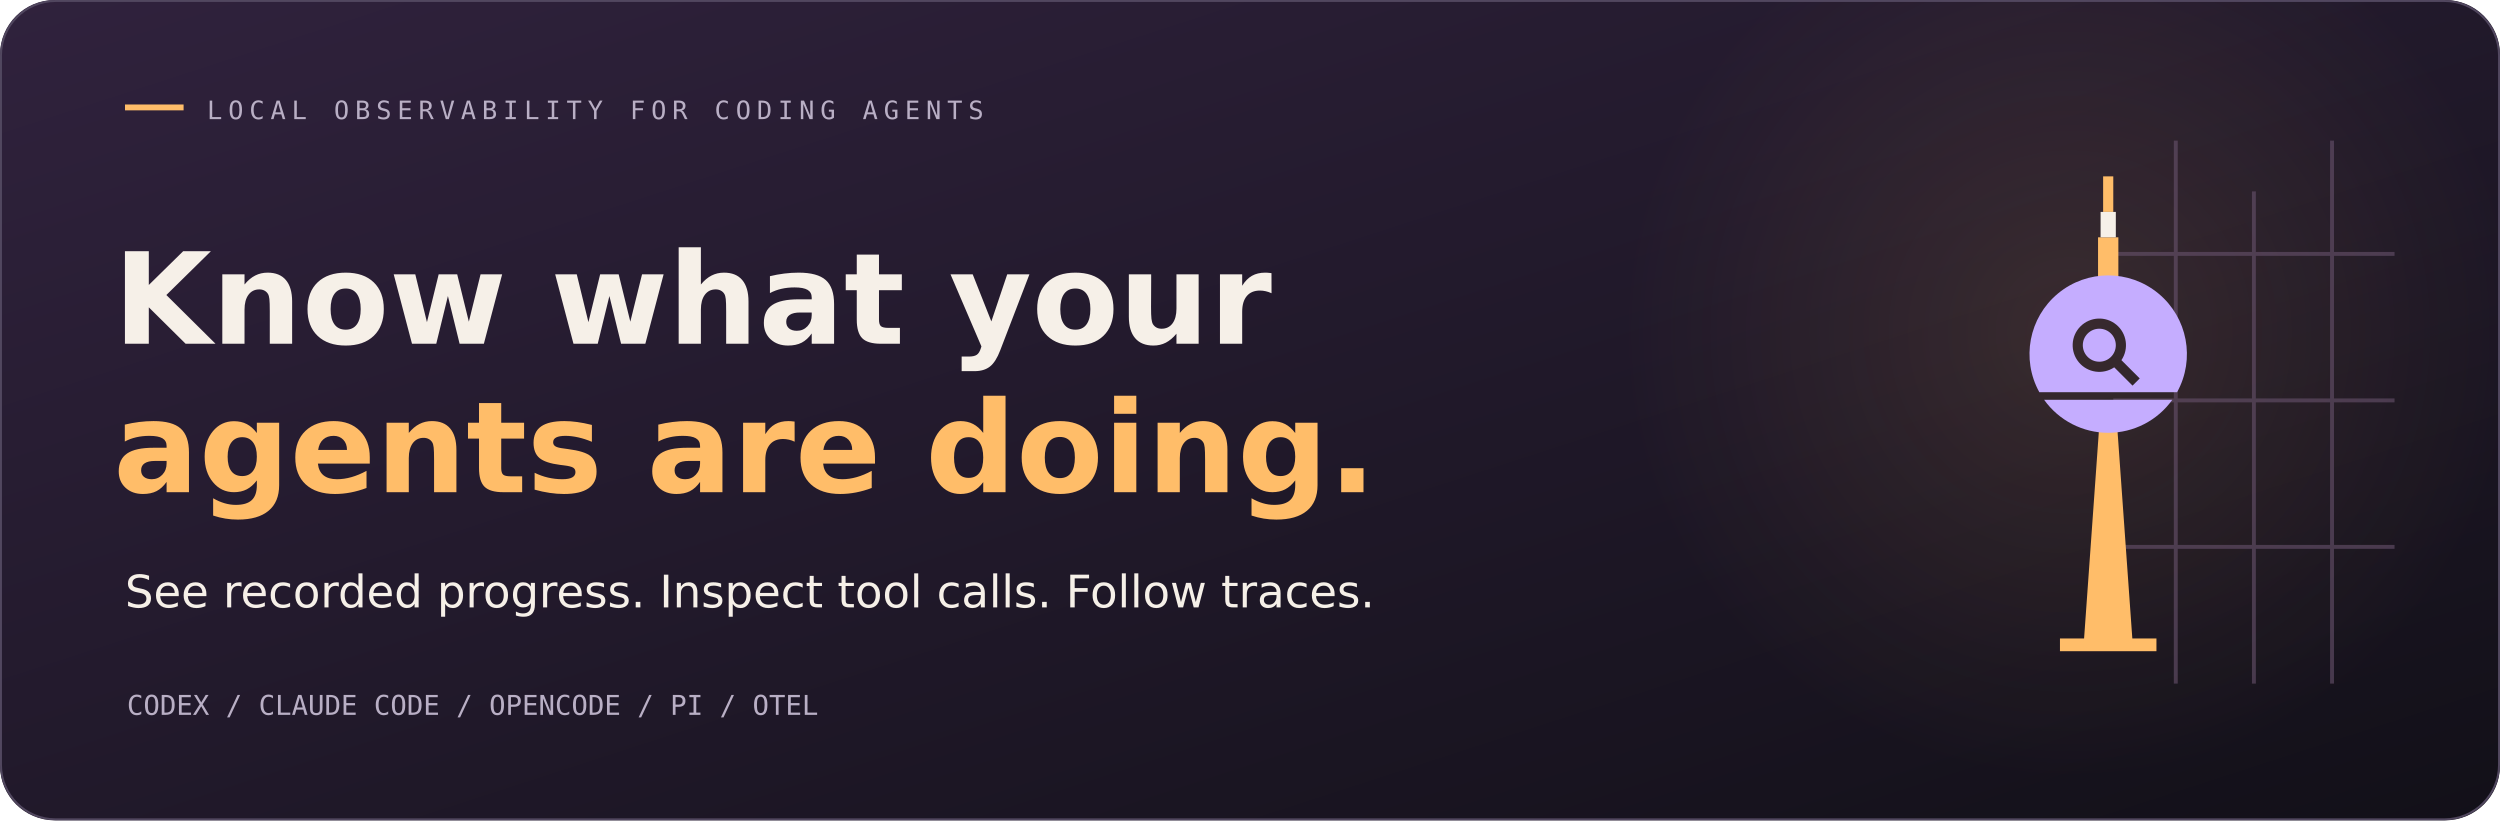
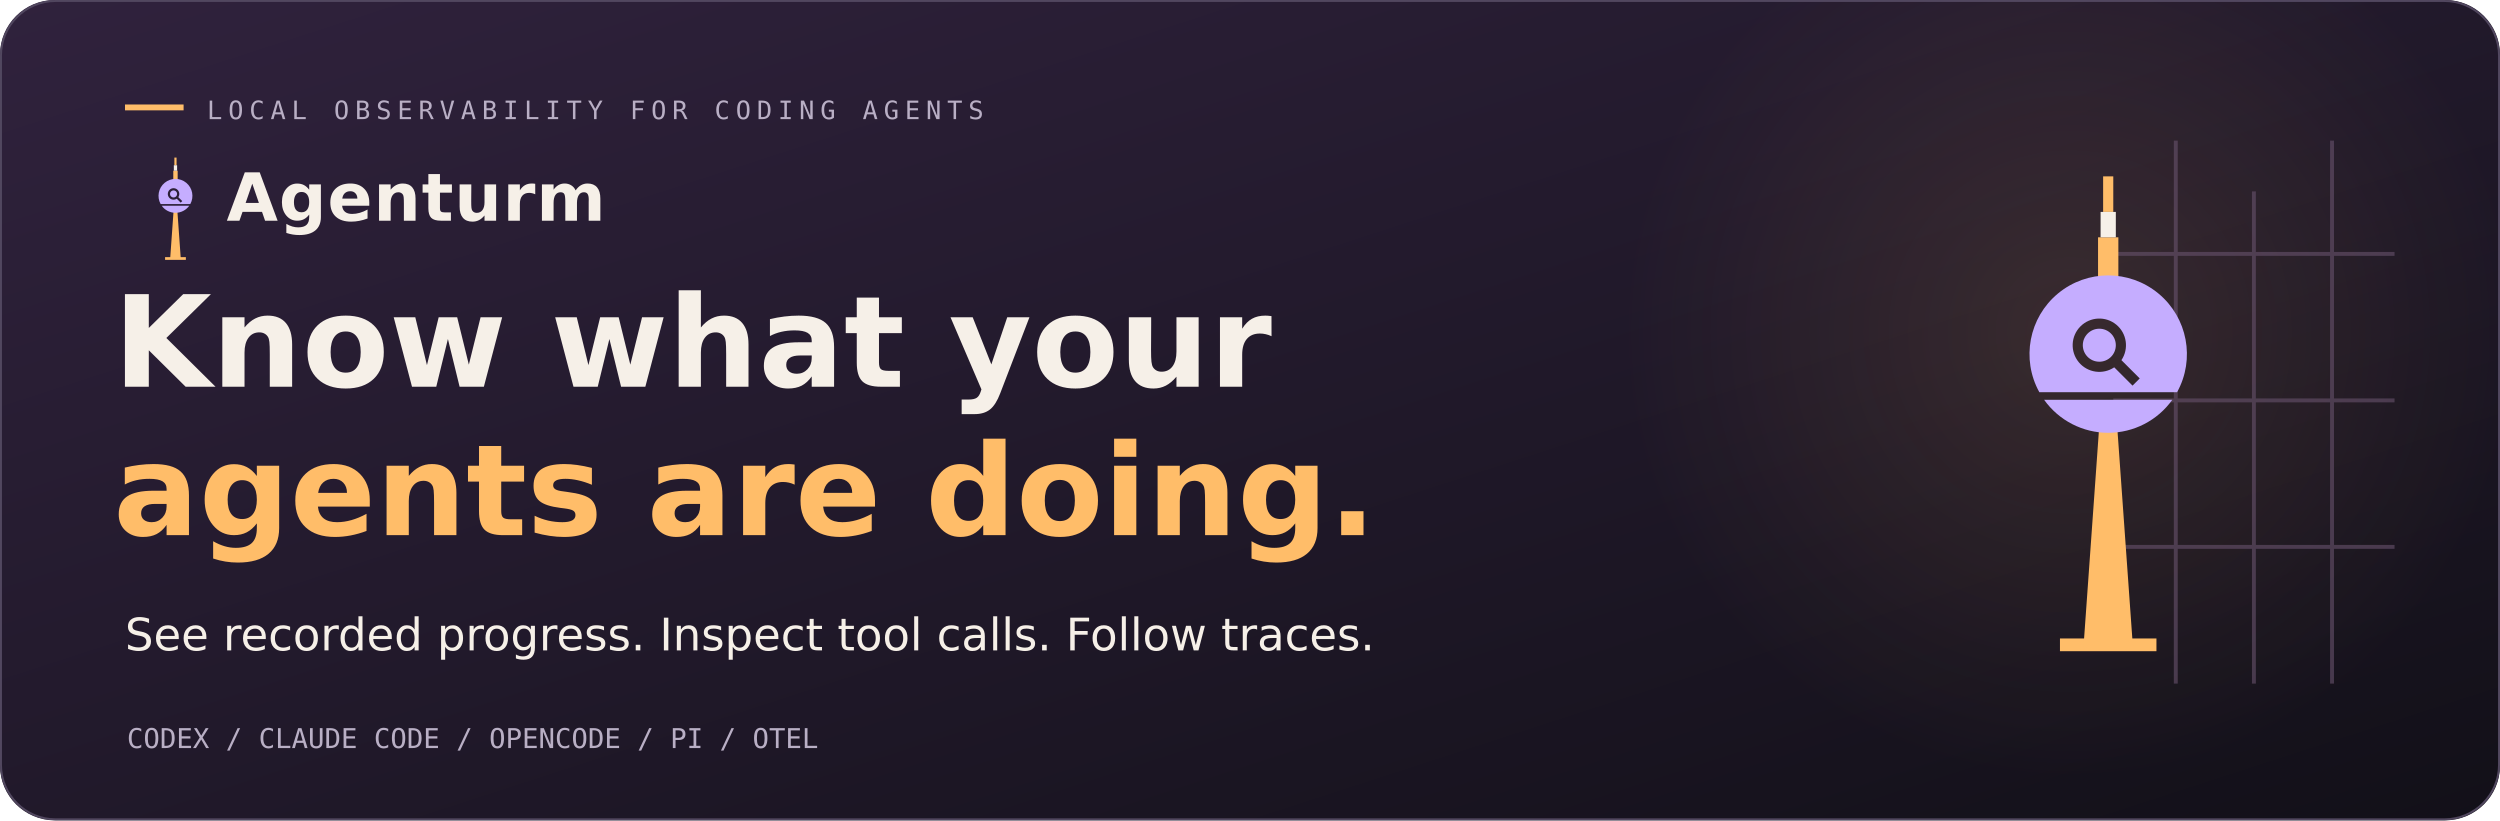
<svg xmlns="http://www.w3.org/2000/svg" width="1280" height="420" viewBox="0 0 1280 420" role="img" aria-labelledby="title desc">
  <defs>
    <linearGradient id="sky" x2="1" y2="1">
      <stop stop-color="#30223d" />
      <stop offset="1" stop-color="#121018" />
    </linearGradient>
    <radialGradient id="dawn">
      <stop stop-color="#ffbd69" stop-opacity=".12" />
      <stop offset="1" stop-color="#ffbd69" stop-opacity="0" />
    </radialGradient>
  </defs>
  <rect width="1280" height="420" rx="28" fill="url(#sky)" />
  <circle cx="1060" cy="170" r="230" fill="url(#dawn)" />
  <path d="M1114 72V350M1154 98V350M1194 72V350M1082 130h144M1082 205h144M1082 280h144" fill="none" stroke="#67516d" stroke-width="2" opacity=".6" />
  <path d="M64 55h30" stroke="#ffbd69" stroke-width="3" />
  <text x="106" y="61" fill="#b9afc5" font-family="DejaVu Sans Mono,monospace" font-size="13" letter-spacing="3">LOCAL OBSERVABILITY FOR CODING AGENTS</text>
-   <text x="58" y="176" fill="#f6f0e8" font-family="DejaVu Sans,Arial,sans-serif" font-weight="bold" font-size="65" letter-spacing="0">Know what your</text>
-   <text x="58" y="252" fill="#ffbd69" font-family="DejaVu Sans,Arial,sans-serif" font-weight="bold" font-size="65" letter-spacing="0">agents are doing.</text>
-   <text x="64" y="311" fill="#f6f0e8" font-family="DejaVu Sans,Arial,sans-serif" font-size="23">See recorded progress. Inspect tool calls. Follow traces.</text>
-   <text x="65" y="366" fill="#b9afc5" font-family="DejaVu Sans Mono,monospace" font-size="14">CODEX  /  CLAUDE CODE  /  OPENCODE  /  PI  /  OTEL</text>
+   <g transform="translate(54 72) scale(.14)">
+     <path d="M252 62h8v28h-8Z M248 110h16v34h-16Z" fill="#ffbd69" />
+     <path d="M250 90h12v20h-12Z" fill="#f6f0e8" />
+     <path d="M249 258h14l12 168h-38Z M218 426h76v10h-76Z" fill="#ffbd69" />
+     <path fill="#c5adff" fill-rule="evenodd" d="M201.741 232a62 62 0 1 1 108.518 0Z M205.522 238h100.956a62 62 0 0 1-100.956 0Z M266.41 206.75l14.42 14.42-5.66 5.66-14.42-14.42a21 21 0 1 1 5.66-5.66Z M262 195a13 13 0 1 0-26 0 13 13 0 1 0 26 0Z" />
+   </g>
+   <text x="116" y="113" fill="#f6f0e8" font-family="DejaVu Sans,Arial,sans-serif" font-weight="bold" font-size="34" letter-spacing=".5">Agenturm</text>
+   <text x="58" y="198" fill="#f6f0e8" font-family="DejaVu Sans,Arial,sans-serif" font-weight="bold" font-size="65" letter-spacing="0">Know what your</text>
+   <text x="58" y="274" fill="#ffbd69" font-family="DejaVu Sans,Arial,sans-serif" font-weight="bold" font-size="65" letter-spacing="0">agents are doing.</text>
+   <text x="64" y="333" fill="#f6f0e8" font-family="DejaVu Sans,Arial,sans-serif" font-size="23">See recorded progress. Inspect tool calls. Follow traces.</text>
+   <text x="65" y="383" fill="#b9afc5" font-family="DejaVu Sans Mono,monospace" font-size="14">CODEX  /  CLAUDE CODE  /  OPENCODE  /  PI  /  OTEL</text>
  <g transform="translate(913 50) scale(.65)">
    <path d="M252 62h8v28h-8Z M248 110h16v34h-16Z" fill="#ffbd69" />
    <path d="M250 90h12v20h-12Z" fill="#f6f0e8" />
    <path d="M249 258h14l12 168h-38Z M218 426h76v10h-76Z" fill="#ffbd69" />
    <path fill="#c5adff" fill-rule="evenodd" d="     M201.741 232a62 62 0 1 1 108.518 0Z     M205.522 238h100.956a62 62 0 0 1-100.956 0Z     M266.41 206.75l14.42 14.42-5.66 5.66-14.42-14.42a21 21 0 1 1 5.66-5.66Z     M262 195a13 13 0 1 0-26 0 13 13 0 1 0 26 0Z   " />
  </g>
  <rect x=".5" y=".5" width="1279" height="419" rx="28" fill="none" stroke="#51475f" />
</svg>
